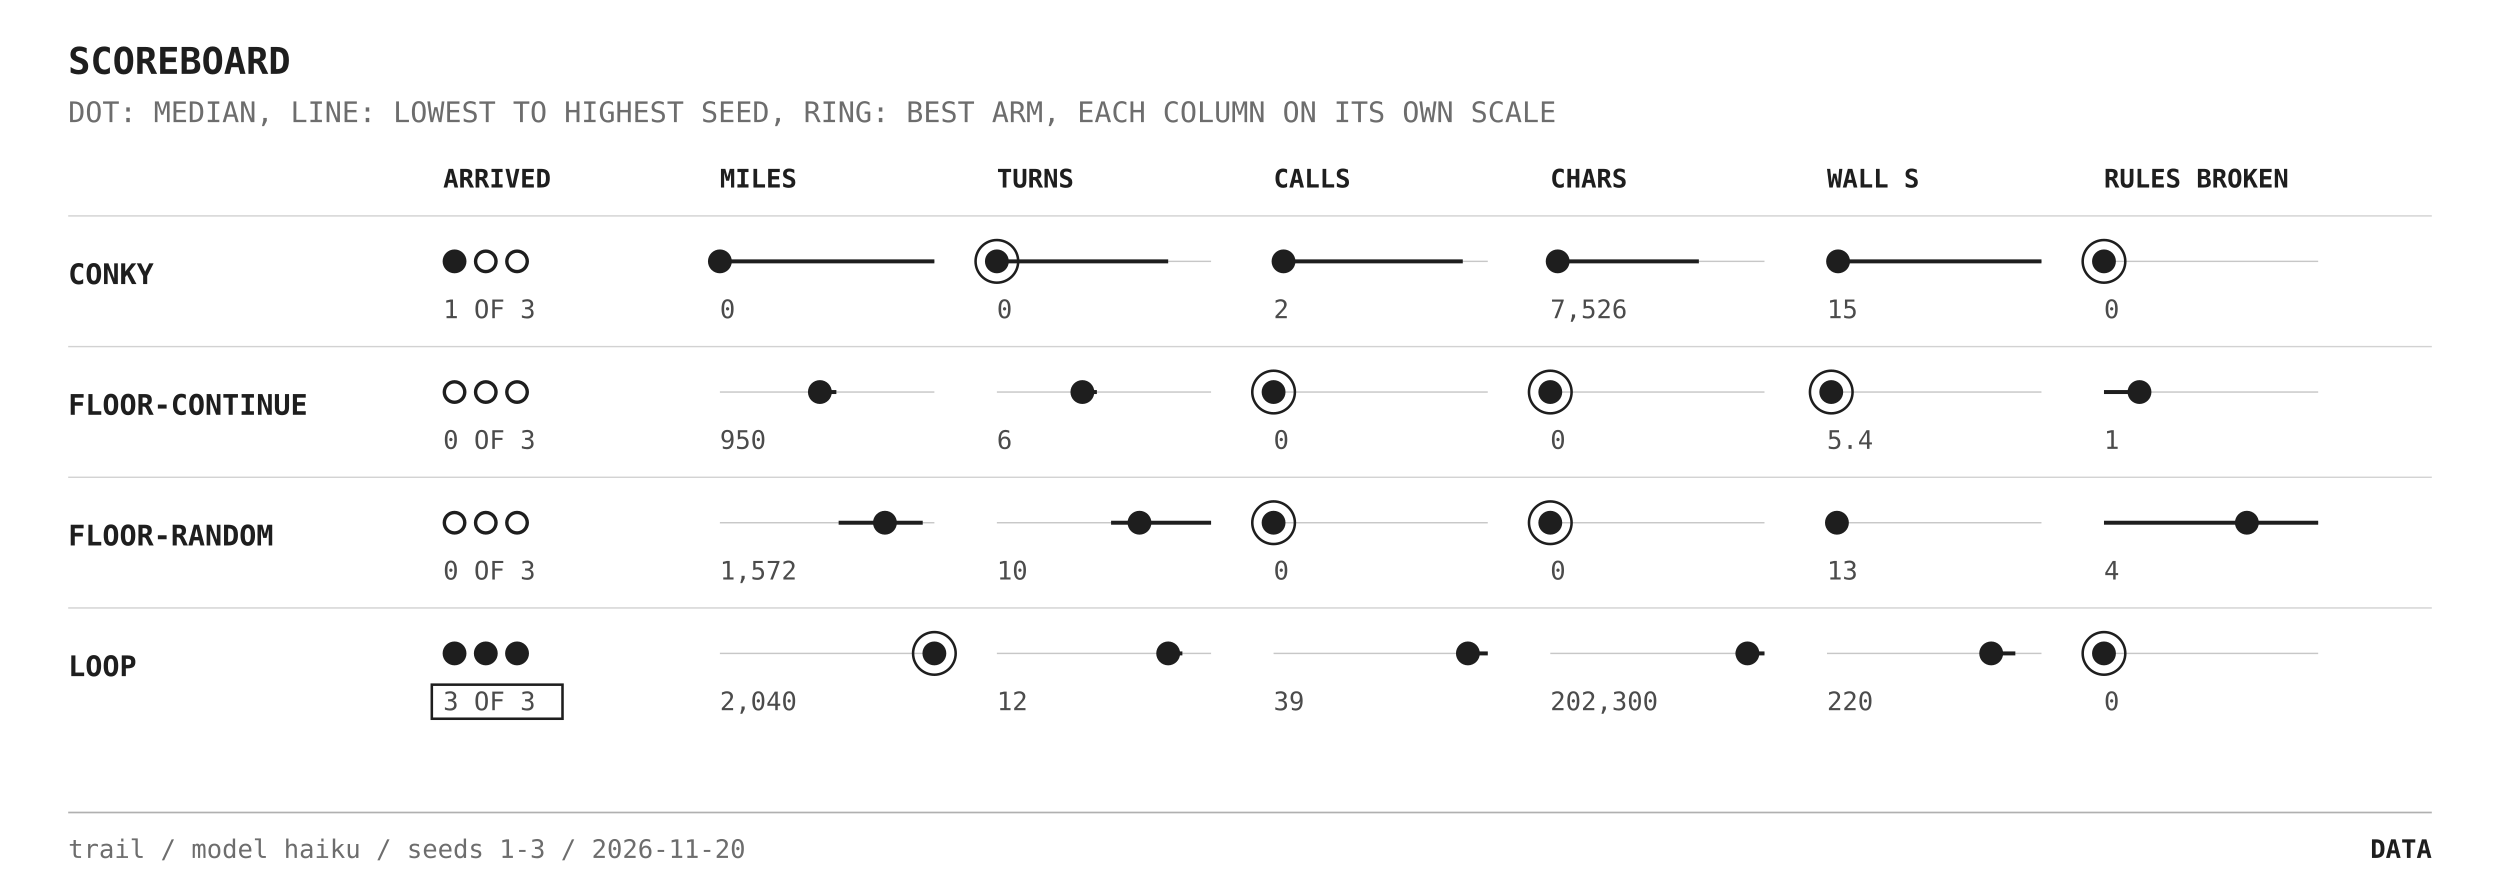
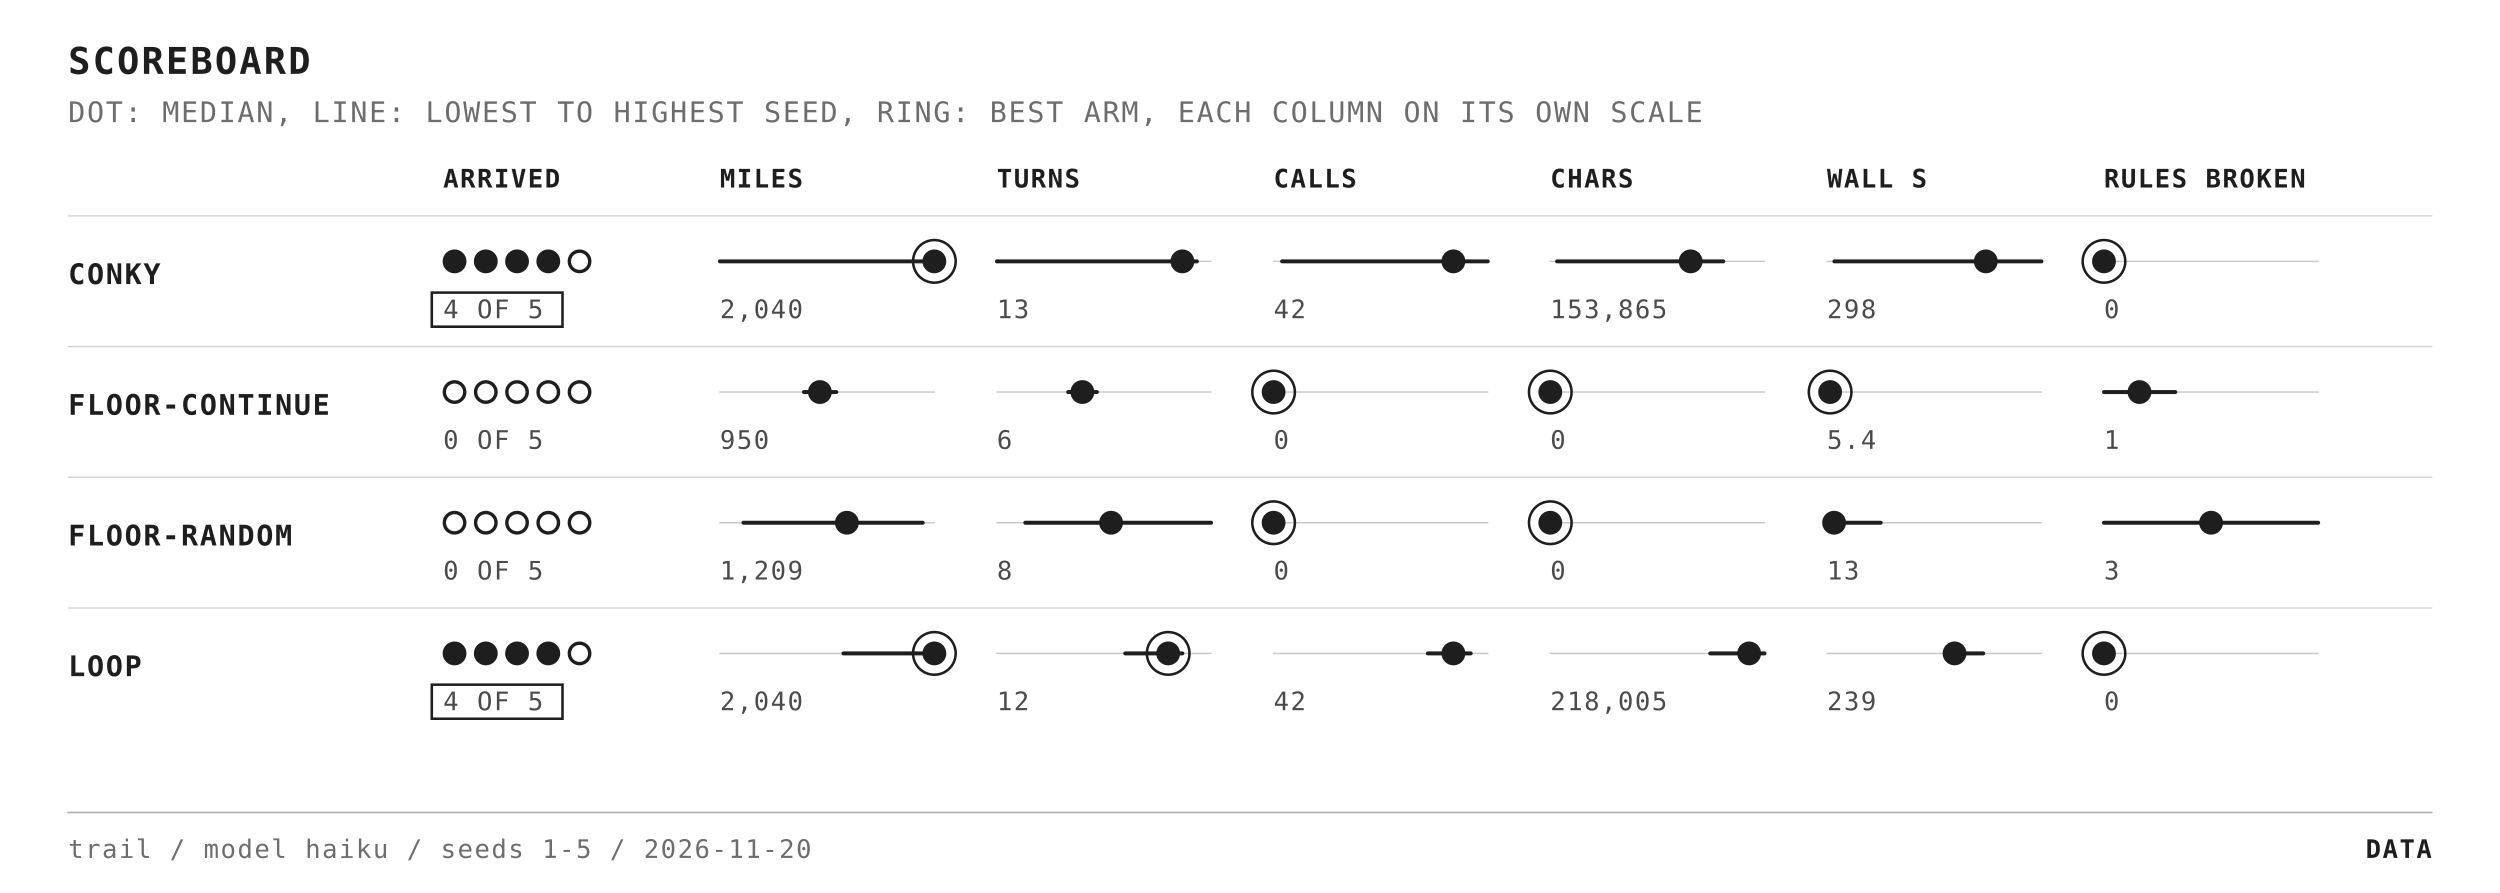
- <svg xmlns="http://www.w3.org/2000/svg" width="880" height="314" viewBox="0 0 880 314" font-family="ui-monospace, SFMono-Regular, Menlo, Consolas, monospace" role="img" aria-label="Scoreboard, one row per arm">
+ <svg xmlns="http://www.w3.org/2000/svg" width="880" height="314" viewBox="0 0 880 314" font-family="ui-monospace, SFMono-Regular, Menlo, Consolas, monospace" stroke-linecap="round" letter-spacing=".06em" role="img" aria-label="Scoreboard, one row per arm">
  <text x="24.0" y="26.0" font-size="13" text-anchor="start" opacity="1.0" font-weight="bold" fill="#1E1E1E">SCOREBOARD</text>
  <text x="24.0" y="43.0" font-size="10" text-anchor="start" opacity="0.65" font-weight="normal" fill="#1E1E1E">DOT: MEDIAN, LINE: LOWEST TO HIGHEST SEED, RING: BEST ARM, EACH COLUMN ON ITS OWN SCALE</text>
  <line x1="24.0" y1="286.0" x2="856.0" y2="286.0" stroke="#1E1E1E" stroke-width="0.6" opacity="0.35" />
-   <text x="24.0" y="302.0" font-size="9" text-anchor="start" opacity="0.65" font-weight="normal" fill="#1E1E1E">trail / model haiku / seeds 1-3 / 2026-11-20</text>
+   <text x="24.0" y="302.0" font-size="9" text-anchor="start" opacity="0.65" font-weight="normal" fill="#1E1E1E">trail / model haiku / seeds 1-5 / 2026-11-20</text>
  <text x="856.0" y="302.0" font-size="9" text-anchor="end" opacity="1.0" font-weight="bold" fill="#1E1E1E">DATA</text>
  <text x="156.0" y="66.0" font-size="9" text-anchor="start" opacity="1.0" font-weight="bold" fill="#1E1E1E">ARRIVED</text>
  <text x="253.4" y="66.0" font-size="9" text-anchor="start" opacity="1.0" font-weight="bold" fill="#1E1E1E">MILES</text>
  <text x="350.9" y="66.0" font-size="9" text-anchor="start" opacity="1.0" font-weight="bold" fill="#1E1E1E">TURNS</text>
  <text x="448.3" y="66.0" font-size="9" text-anchor="start" opacity="1.0" font-weight="bold" fill="#1E1E1E">CALLS</text>
  <text x="545.7" y="66.0" font-size="9" text-anchor="start" opacity="1.0" font-weight="bold" fill="#1E1E1E">CHARS</text>
  <text x="643.1" y="66.0" font-size="9" text-anchor="start" opacity="1.0" font-weight="bold" fill="#1E1E1E">WALL S</text>
  <text x="740.6" y="66.0" font-size="9" text-anchor="start" opacity="1.0" font-weight="bold" fill="#1E1E1E">RULES BROKEN</text>
  <line x1="24.0" y1="76.0" x2="856.0" y2="76.0" stroke="#1E1E1E" stroke-width="0.5" opacity="0.2" />
  <text x="24.0" y="100.0" font-size="10" text-anchor="start" opacity="1.0" font-weight="bold" fill="#1E1E1E">CONKY</text>
  <circle cx="160.0" cy="92.0" r="3.6" fill="#1E1E1E" stroke="#1E1E1E" stroke-width="1.2" opacity="1.0" />
-   <circle cx="171.0" cy="92.0" r="3.6" fill="none" stroke="#1E1E1E" stroke-width="1.2" opacity="1.0" />
-   <circle cx="182.0" cy="92.0" r="3.6" fill="none" stroke="#1E1E1E" stroke-width="1.2" opacity="1.0" />
-   <text x="156.0" y="112.0" font-size="9" text-anchor="start" opacity="0.8" font-weight="normal" fill="#1E1E1E">1 OF 3</text>
+   <circle cx="171.0" cy="92.0" r="3.6" fill="#1E1E1E" stroke="#1E1E1E" stroke-width="1.2" opacity="1.0" />
+   <circle cx="182.0" cy="92.0" r="3.6" fill="#1E1E1E" stroke="#1E1E1E" stroke-width="1.2" opacity="1.0" />
+   <circle cx="193.0" cy="92.0" r="3.6" fill="#1E1E1E" stroke="#1E1E1E" stroke-width="1.2" opacity="1.0" />
+   <circle cx="204.0" cy="92.0" r="3.6" fill="none" stroke="#1E1E1E" stroke-width="1.2" opacity="1.0" />
+   <text x="156.0" y="112.0" font-size="9" text-anchor="start" opacity="0.8" font-weight="normal" fill="#1E1E1E">4 OF 5</text>
+   <rect x="152.0" y="103.0" width="46.0" height="12.0" fill="none" opacity="1.0" stroke="#1E1E1E" stroke-width="0.9" />
  <line x1="253.4" y1="92.0" x2="328.9" y2="92.0" stroke="#1E1E1E" stroke-width="0.5" opacity="0.25" />
  <line x1="253.4" y1="92.0" x2="328.9" y2="92.0" stroke="#1E1E1E" stroke-width="1.4" opacity="1.0" />
-   <circle cx="253.4" cy="92.0" r="3.6" fill="#1E1E1E" stroke="#1E1E1E" stroke-width="1.2" opacity="1.0" />
-   <text x="253.4" y="112.0" font-size="9" text-anchor="start" opacity="0.8" font-weight="normal" fill="#1E1E1E">0</text>
+   <circle cx="328.9" cy="92.0" r="3.6" fill="#1E1E1E" stroke="#1E1E1E" stroke-width="1.2" opacity="1.0" />
+   <circle cx="328.9" cy="92.0" r="7.5" fill="none" stroke="#1E1E1E" stroke-width="0.9" opacity="1.0" />
+   <text x="253.4" y="112.0" font-size="9" text-anchor="start" opacity="0.8" font-weight="normal" fill="#1E1E1E">2,040</text>
  <line x1="350.9" y1="92.0" x2="426.3" y2="92.0" stroke="#1E1E1E" stroke-width="0.5" opacity="0.25" />
-   <line x1="350.9" y1="92.0" x2="411.2" y2="92.0" stroke="#1E1E1E" stroke-width="1.4" opacity="1.0" />
-   <circle cx="350.9" cy="92.0" r="3.6" fill="#1E1E1E" stroke="#1E1E1E" stroke-width="1.2" opacity="1.0" />
-   <circle cx="350.9" cy="92.0" r="7.5" fill="none" stroke="#1E1E1E" stroke-width="0.9" opacity="1.0" />
-   <text x="350.9" y="112.0" font-size="9" text-anchor="start" opacity="0.8" font-weight="normal" fill="#1E1E1E">0</text>
+   <line x1="350.9" y1="92.0" x2="421.3" y2="92.0" stroke="#1E1E1E" stroke-width="1.4" opacity="1.0" />
+   <circle cx="416.2" cy="92.0" r="3.6" fill="#1E1E1E" stroke="#1E1E1E" stroke-width="1.2" opacity="1.0" />
+   <text x="350.9" y="112.0" font-size="9" text-anchor="start" opacity="0.8" font-weight="normal" fill="#1E1E1E">13</text>
  <line x1="448.3" y1="92.0" x2="523.7" y2="92.0" stroke="#1E1E1E" stroke-width="0.5" opacity="0.25" />
-   <line x1="451.8" y1="92.0" x2="514.9" y2="92.0" stroke="#1E1E1E" stroke-width="1.4" opacity="1.0" />
-   <circle cx="451.8" cy="92.0" r="3.6" fill="#1E1E1E" stroke="#1E1E1E" stroke-width="1.2" opacity="1.0" />
-   <text x="448.3" y="112.0" font-size="9" text-anchor="start" opacity="0.8" font-weight="normal" fill="#1E1E1E">2</text>
+   <line x1="451.3" y1="92.0" x2="523.7" y2="92.0" stroke="#1E1E1E" stroke-width="1.4" opacity="1.0" />
+   <circle cx="511.6" cy="92.0" r="3.6" fill="#1E1E1E" stroke="#1E1E1E" stroke-width="1.2" opacity="1.0" />
+   <text x="448.3" y="112.0" font-size="9" text-anchor="start" opacity="0.8" font-weight="normal" fill="#1E1E1E">42</text>
  <line x1="545.7" y1="92.0" x2="621.1" y2="92.0" stroke="#1E1E1E" stroke-width="0.5" opacity="0.25" />
-   <line x1="548.3" y1="92.0" x2="598.0" y2="92.0" stroke="#1E1E1E" stroke-width="1.4" opacity="1.0" />
-   <circle cx="548.3" cy="92.0" r="3.6" fill="#1E1E1E" stroke="#1E1E1E" stroke-width="1.2" opacity="1.0" />
-   <text x="545.7" y="112.0" font-size="9" text-anchor="start" opacity="0.8" font-weight="normal" fill="#1E1E1E">7,526</text>
+   <line x1="548.1" y1="92.0" x2="606.6" y2="92.0" stroke="#1E1E1E" stroke-width="1.4" opacity="1.0" />
+   <circle cx="595.1" cy="92.0" r="3.6" fill="#1E1E1E" stroke="#1E1E1E" stroke-width="1.2" opacity="1.0" />
+   <text x="545.7" y="112.0" font-size="9" text-anchor="start" opacity="0.8" font-weight="normal" fill="#1E1E1E">153,865</text>
  <line x1="643.1" y1="92.0" x2="718.6" y2="92.0" stroke="#1E1E1E" stroke-width="0.5" opacity="0.25" />
-   <line x1="646.8" y1="92.0" x2="718.6" y2="92.0" stroke="#1E1E1E" stroke-width="1.4" opacity="1.0" />
-   <circle cx="647.0" cy="92.0" r="3.6" fill="#1E1E1E" stroke="#1E1E1E" stroke-width="1.2" opacity="1.0" />
-   <text x="643.1" y="112.0" font-size="9" text-anchor="start" opacity="0.8" font-weight="normal" fill="#1E1E1E">15</text>
+   <line x1="645.7" y1="92.0" x2="718.6" y2="92.0" stroke="#1E1E1E" stroke-width="1.4" opacity="1.0" />
+   <circle cx="699.0" cy="92.0" r="3.6" fill="#1E1E1E" stroke="#1E1E1E" stroke-width="1.2" opacity="1.0" />
+   <text x="643.1" y="112.0" font-size="9" text-anchor="start" opacity="0.8" font-weight="normal" fill="#1E1E1E">298</text>
  <line x1="740.6" y1="92.0" x2="816.0" y2="92.0" stroke="#1E1E1E" stroke-width="0.5" opacity="0.25" />
  <line x1="740.6" y1="92.0" x2="740.6" y2="92.0" stroke="#1E1E1E" stroke-width="1.4" opacity="1.0" />
  <circle cx="740.6" cy="92.0" r="3.6" fill="#1E1E1E" stroke="#1E1E1E" stroke-width="1.2" opacity="1.0" />
  <circle cx="740.6" cy="92.0" r="7.5" fill="none" stroke="#1E1E1E" stroke-width="0.9" opacity="1.0" />
  <text x="740.6" y="112.0" font-size="9" text-anchor="start" opacity="0.8" font-weight="normal" fill="#1E1E1E">0</text>
  <line x1="24.0" y1="122.0" x2="856.0" y2="122.0" stroke="#1E1E1E" stroke-width="0.5" opacity="0.2" />
  <text x="24.0" y="146.0" font-size="10" text-anchor="start" opacity="1.0" font-weight="bold" fill="#1E1E1E">FLOOR-CONTINUE</text>
  <circle cx="160.0" cy="138.0" r="3.6" fill="none" stroke="#1E1E1E" stroke-width="1.2" opacity="1.0" />
  <circle cx="171.0" cy="138.0" r="3.6" fill="none" stroke="#1E1E1E" stroke-width="1.2" opacity="1.0" />
  <circle cx="182.0" cy="138.0" r="3.6" fill="none" stroke="#1E1E1E" stroke-width="1.2" opacity="1.0" />
-   <text x="156.0" y="158.0" font-size="9" text-anchor="start" opacity="0.8" font-weight="normal" fill="#1E1E1E">0 OF 3</text>
+   <circle cx="193.0" cy="138.0" r="3.6" fill="none" stroke="#1E1E1E" stroke-width="1.2" opacity="1.0" />
+   <circle cx="204.0" cy="138.0" r="3.6" fill="none" stroke="#1E1E1E" stroke-width="1.2" opacity="1.0" />
+   <text x="156.0" y="158.0" font-size="9" text-anchor="start" opacity="0.8" font-weight="normal" fill="#1E1E1E">0 OF 5</text>
  <line x1="253.4" y1="138.0" x2="328.9" y2="138.0" stroke="#1E1E1E" stroke-width="0.5" opacity="0.25" />
-   <line x1="288.6" y1="138.0" x2="294.4" y2="138.0" stroke="#1E1E1E" stroke-width="1.4" opacity="1.0" />
+   <line x1="283.0" y1="138.0" x2="294.4" y2="138.0" stroke="#1E1E1E" stroke-width="1.4" opacity="1.0" />
  <circle cx="288.6" cy="138.0" r="3.6" fill="#1E1E1E" stroke="#1E1E1E" stroke-width="1.2" opacity="1.0" />
  <text x="253.4" y="158.0" font-size="9" text-anchor="start" opacity="0.8" font-weight="normal" fill="#1E1E1E">950</text>
  <line x1="350.9" y1="138.0" x2="426.3" y2="138.0" stroke="#1E1E1E" stroke-width="0.5" opacity="0.25" />
-   <line x1="381.0" y1="138.0" x2="386.1" y2="138.0" stroke="#1E1E1E" stroke-width="1.4" opacity="1.0" />
+   <line x1="376.0" y1="138.0" x2="386.1" y2="138.0" stroke="#1E1E1E" stroke-width="1.4" opacity="1.0" />
  <circle cx="381.0" cy="138.0" r="3.6" fill="#1E1E1E" stroke="#1E1E1E" stroke-width="1.2" opacity="1.0" />
  <text x="350.9" y="158.0" font-size="9" text-anchor="start" opacity="0.8" font-weight="normal" fill="#1E1E1E">6</text>
  <line x1="448.3" y1="138.0" x2="523.7" y2="138.0" stroke="#1E1E1E" stroke-width="0.5" opacity="0.25" />
  <line x1="448.3" y1="138.0" x2="448.3" y2="138.0" stroke="#1E1E1E" stroke-width="1.4" opacity="1.0" />
  <circle cx="448.3" cy="138.0" r="3.6" fill="#1E1E1E" stroke="#1E1E1E" stroke-width="1.2" opacity="1.0" />
  <circle cx="448.3" cy="138.0" r="7.5" fill="none" stroke="#1E1E1E" stroke-width="0.9" opacity="1.0" />
  <text x="448.3" y="158.0" font-size="9" text-anchor="start" opacity="0.8" font-weight="normal" fill="#1E1E1E">0</text>
  <line x1="545.7" y1="138.0" x2="621.1" y2="138.0" stroke="#1E1E1E" stroke-width="0.5" opacity="0.25" />
  <line x1="545.7" y1="138.0" x2="545.7" y2="138.0" stroke="#1E1E1E" stroke-width="1.4" opacity="1.0" />
  <circle cx="545.7" cy="138.0" r="3.6" fill="#1E1E1E" stroke="#1E1E1E" stroke-width="1.2" opacity="1.0" />
  <circle cx="545.7" cy="138.0" r="7.5" fill="none" stroke="#1E1E1E" stroke-width="0.9" opacity="1.0" />
  <text x="545.7" y="158.0" font-size="9" text-anchor="start" opacity="0.8" font-weight="normal" fill="#1E1E1E">0</text>
  <line x1="643.1" y1="138.0" x2="718.6" y2="138.0" stroke="#1E1E1E" stroke-width="0.5" opacity="0.25" />
-   <line x1="644.5" y1="138.0" x2="644.7" y2="138.0" stroke="#1E1E1E" stroke-width="1.4" opacity="1.0" />
-   <circle cx="644.6" cy="138.0" r="3.6" fill="#1E1E1E" stroke="#1E1E1E" stroke-width="1.2" opacity="1.0" />
-   <circle cx="644.6" cy="138.0" r="7.5" fill="none" stroke="#1E1E1E" stroke-width="0.9" opacity="1.0" />
+   <line x1="644.0" y1="138.0" x2="644.3" y2="138.0" stroke="#1E1E1E" stroke-width="1.4" opacity="1.0" />
+   <circle cx="644.2" cy="138.0" r="3.6" fill="#1E1E1E" stroke="#1E1E1E" stroke-width="1.2" opacity="1.0" />
+   <circle cx="644.2" cy="138.0" r="7.5" fill="none" stroke="#1E1E1E" stroke-width="0.9" opacity="1.0" />
  <text x="643.1" y="158.0" font-size="9" text-anchor="start" opacity="0.8" font-weight="normal" fill="#1E1E1E">5.4</text>
  <line x1="740.6" y1="138.0" x2="816.0" y2="138.0" stroke="#1E1E1E" stroke-width="0.5" opacity="0.25" />
-   <line x1="740.6" y1="138.0" x2="753.1" y2="138.0" stroke="#1E1E1E" stroke-width="1.4" opacity="1.0" />
+   <line x1="740.6" y1="138.0" x2="765.7" y2="138.0" stroke="#1E1E1E" stroke-width="1.4" opacity="1.0" />
  <circle cx="753.1" cy="138.0" r="3.6" fill="#1E1E1E" stroke="#1E1E1E" stroke-width="1.2" opacity="1.0" />
  <text x="740.6" y="158.0" font-size="9" text-anchor="start" opacity="0.8" font-weight="normal" fill="#1E1E1E">1</text>
  <line x1="24.0" y1="168.0" x2="856.0" y2="168.0" stroke="#1E1E1E" stroke-width="0.5" opacity="0.2" />
  <text x="24.0" y="192.0" font-size="10" text-anchor="start" opacity="1.0" font-weight="bold" fill="#1E1E1E">FLOOR-RANDOM</text>
  <circle cx="160.0" cy="184.0" r="3.6" fill="none" stroke="#1E1E1E" stroke-width="1.2" opacity="1.0" />
  <circle cx="171.0" cy="184.0" r="3.6" fill="none" stroke="#1E1E1E" stroke-width="1.2" opacity="1.0" />
  <circle cx="182.0" cy="184.0" r="3.6" fill="none" stroke="#1E1E1E" stroke-width="1.2" opacity="1.0" />
-   <text x="156.0" y="204.0" font-size="9" text-anchor="start" opacity="0.8" font-weight="normal" fill="#1E1E1E">0 OF 3</text>
+   <circle cx="193.0" cy="184.0" r="3.6" fill="none" stroke="#1E1E1E" stroke-width="1.2" opacity="1.0" />
+   <circle cx="204.0" cy="184.0" r="3.6" fill="none" stroke="#1E1E1E" stroke-width="1.2" opacity="1.0" />
+   <text x="156.0" y="204.0" font-size="9" text-anchor="start" opacity="0.8" font-weight="normal" fill="#1E1E1E">0 OF 5</text>
  <line x1="253.4" y1="184.0" x2="328.9" y2="184.0" stroke="#1E1E1E" stroke-width="0.5" opacity="0.25" />
-   <line x1="295.2" y1="184.0" x2="324.8" y2="184.0" stroke="#1E1E1E" stroke-width="1.4" opacity="1.0" />
-   <circle cx="311.5" cy="184.0" r="3.6" fill="#1E1E1E" stroke="#1E1E1E" stroke-width="1.2" opacity="1.0" />
-   <text x="253.4" y="204.0" font-size="9" text-anchor="start" opacity="0.8" font-weight="normal" fill="#1E1E1E">1,572</text>
+   <line x1="261.7" y1="184.0" x2="324.8" y2="184.0" stroke="#1E1E1E" stroke-width="1.4" opacity="1.0" />
+   <circle cx="298.1" cy="184.0" r="3.6" fill="#1E1E1E" stroke="#1E1E1E" stroke-width="1.2" opacity="1.0" />
+   <text x="253.4" y="204.0" font-size="9" text-anchor="start" opacity="0.8" font-weight="normal" fill="#1E1E1E">1,209</text>
  <line x1="350.9" y1="184.0" x2="426.3" y2="184.0" stroke="#1E1E1E" stroke-width="0.5" opacity="0.25" />
-   <line x1="391.1" y1="184.0" x2="426.3" y2="184.0" stroke="#1E1E1E" stroke-width="1.4" opacity="1.0" />
-   <circle cx="401.1" cy="184.0" r="3.6" fill="#1E1E1E" stroke="#1E1E1E" stroke-width="1.2" opacity="1.0" />
-   <text x="350.9" y="204.0" font-size="9" text-anchor="start" opacity="0.8" font-weight="normal" fill="#1E1E1E">10</text>
+   <line x1="360.9" y1="184.0" x2="426.3" y2="184.0" stroke="#1E1E1E" stroke-width="1.4" opacity="1.0" />
+   <circle cx="391.1" cy="184.0" r="3.6" fill="#1E1E1E" stroke="#1E1E1E" stroke-width="1.2" opacity="1.0" />
+   <text x="350.9" y="204.0" font-size="9" text-anchor="start" opacity="0.8" font-weight="normal" fill="#1E1E1E">8</text>
  <line x1="448.3" y1="184.0" x2="523.7" y2="184.0" stroke="#1E1E1E" stroke-width="0.5" opacity="0.25" />
  <line x1="448.3" y1="184.0" x2="448.3" y2="184.0" stroke="#1E1E1E" stroke-width="1.4" opacity="1.0" />
  <circle cx="448.3" cy="184.0" r="3.6" fill="#1E1E1E" stroke="#1E1E1E" stroke-width="1.2" opacity="1.0" />
  <circle cx="448.3" cy="184.0" r="7.5" fill="none" stroke="#1E1E1E" stroke-width="0.9" opacity="1.0" />
  <text x="448.3" y="204.0" font-size="9" text-anchor="start" opacity="0.8" font-weight="normal" fill="#1E1E1E">0</text>
  <line x1="545.7" y1="184.0" x2="621.1" y2="184.0" stroke="#1E1E1E" stroke-width="0.5" opacity="0.25" />
  <line x1="545.7" y1="184.0" x2="545.7" y2="184.0" stroke="#1E1E1E" stroke-width="1.4" opacity="1.0" />
  <circle cx="545.7" cy="184.0" r="3.6" fill="#1E1E1E" stroke="#1E1E1E" stroke-width="1.2" opacity="1.0" />
  <circle cx="545.7" cy="184.0" r="7.5" fill="none" stroke="#1E1E1E" stroke-width="0.9" opacity="1.0" />
  <text x="545.7" y="204.0" font-size="9" text-anchor="start" opacity="0.8" font-weight="normal" fill="#1E1E1E">0</text>
  <line x1="643.1" y1="184.0" x2="718.6" y2="184.0" stroke="#1E1E1E" stroke-width="0.5" opacity="0.25" />
-   <line x1="645.6" y1="184.0" x2="647.0" y2="184.0" stroke="#1E1E1E" stroke-width="1.4" opacity="1.0" />
-   <circle cx="646.6" cy="184.0" r="3.6" fill="#1E1E1E" stroke="#1E1E1E" stroke-width="1.2" opacity="1.0" />
+   <line x1="644.8" y1="184.0" x2="662.0" y2="184.0" stroke="#1E1E1E" stroke-width="1.4" opacity="1.0" />
+   <circle cx="645.6" cy="184.0" r="3.6" fill="#1E1E1E" stroke="#1E1E1E" stroke-width="1.2" opacity="1.0" />
  <text x="643.1" y="204.0" font-size="9" text-anchor="start" opacity="0.8" font-weight="normal" fill="#1E1E1E">13</text>
  <line x1="740.6" y1="184.0" x2="816.0" y2="184.0" stroke="#1E1E1E" stroke-width="0.5" opacity="0.25" />
  <line x1="740.6" y1="184.0" x2="816.0" y2="184.0" stroke="#1E1E1E" stroke-width="1.4" opacity="1.0" />
-   <circle cx="790.9" cy="184.0" r="3.6" fill="#1E1E1E" stroke="#1E1E1E" stroke-width="1.2" opacity="1.0" />
-   <text x="740.6" y="204.0" font-size="9" text-anchor="start" opacity="0.8" font-weight="normal" fill="#1E1E1E">4</text>
+   <circle cx="778.3" cy="184.0" r="3.6" fill="#1E1E1E" stroke="#1E1E1E" stroke-width="1.2" opacity="1.0" />
+   <text x="740.6" y="204.0" font-size="9" text-anchor="start" opacity="0.8" font-weight="normal" fill="#1E1E1E">3</text>
  <line x1="24.0" y1="214.0" x2="856.0" y2="214.0" stroke="#1E1E1E" stroke-width="0.5" opacity="0.2" />
  <text x="24.0" y="238.0" font-size="10" text-anchor="start" opacity="1.0" font-weight="bold" fill="#1E1E1E">LOOP</text>
  <circle cx="160.0" cy="230.0" r="3.6" fill="#1E1E1E" stroke="#1E1E1E" stroke-width="1.2" opacity="1.0" />
  <circle cx="171.0" cy="230.0" r="3.6" fill="#1E1E1E" stroke="#1E1E1E" stroke-width="1.2" opacity="1.0" />
  <circle cx="182.0" cy="230.0" r="3.6" fill="#1E1E1E" stroke="#1E1E1E" stroke-width="1.2" opacity="1.0" />
-   <text x="156.0" y="250.0" font-size="9" text-anchor="start" opacity="0.8" font-weight="normal" fill="#1E1E1E">3 OF 3</text>
+   <circle cx="193.0" cy="230.0" r="3.6" fill="#1E1E1E" stroke="#1E1E1E" stroke-width="1.2" opacity="1.0" />
+   <circle cx="204.0" cy="230.0" r="3.6" fill="none" stroke="#1E1E1E" stroke-width="1.2" opacity="1.0" />
+   <text x="156.0" y="250.0" font-size="9" text-anchor="start" opacity="0.8" font-weight="normal" fill="#1E1E1E">4 OF 5</text>
  <rect x="152.0" y="241.0" width="46.0" height="12.0" fill="none" opacity="1.0" stroke="#1E1E1E" stroke-width="0.9" />
  <line x1="253.4" y1="230.0" x2="328.9" y2="230.0" stroke="#1E1E1E" stroke-width="0.5" opacity="0.25" />
-   <line x1="328.9" y1="230.0" x2="328.9" y2="230.0" stroke="#1E1E1E" stroke-width="1.4" opacity="1.0" />
+   <line x1="296.9" y1="230.0" x2="328.9" y2="230.0" stroke="#1E1E1E" stroke-width="1.4" opacity="1.0" />
  <circle cx="328.9" cy="230.0" r="3.6" fill="#1E1E1E" stroke="#1E1E1E" stroke-width="1.2" opacity="1.0" />
  <circle cx="328.9" cy="230.0" r="7.5" fill="none" stroke="#1E1E1E" stroke-width="0.9" opacity="1.0" />
  <text x="253.4" y="250.0" font-size="9" text-anchor="start" opacity="0.8" font-weight="normal" fill="#1E1E1E">2,040</text>
  <line x1="350.9" y1="230.0" x2="426.3" y2="230.0" stroke="#1E1E1E" stroke-width="0.5" opacity="0.25" />
-   <line x1="411.2" y1="230.0" x2="416.2" y2="230.0" stroke="#1E1E1E" stroke-width="1.4" opacity="1.0" />
+   <line x1="396.1" y1="230.0" x2="416.2" y2="230.0" stroke="#1E1E1E" stroke-width="1.4" opacity="1.0" />
  <circle cx="411.2" cy="230.0" r="3.6" fill="#1E1E1E" stroke="#1E1E1E" stroke-width="1.2" opacity="1.0" />
+   <circle cx="411.2" cy="230.0" r="7.5" fill="none" stroke="#1E1E1E" stroke-width="0.9" opacity="1.0" />
  <text x="350.9" y="250.0" font-size="9" text-anchor="start" opacity="0.8" font-weight="normal" fill="#1E1E1E">12</text>
  <line x1="448.3" y1="230.0" x2="523.7" y2="230.0" stroke="#1E1E1E" stroke-width="0.5" opacity="0.25" />
-   <line x1="514.9" y1="230.0" x2="523.7" y2="230.0" stroke="#1E1E1E" stroke-width="1.4" opacity="1.0" />
-   <circle cx="516.7" cy="230.0" r="3.6" fill="#1E1E1E" stroke="#1E1E1E" stroke-width="1.2" opacity="1.0" />
-   <text x="448.3" y="250.0" font-size="9" text-anchor="start" opacity="0.8" font-weight="normal" fill="#1E1E1E">39</text>
+   <line x1="502.6" y1="230.0" x2="517.7" y2="230.0" stroke="#1E1E1E" stroke-width="1.4" opacity="1.0" />
+   <circle cx="511.6" cy="230.0" r="3.6" fill="#1E1E1E" stroke="#1E1E1E" stroke-width="1.2" opacity="1.0" />
+   <text x="448.3" y="250.0" font-size="9" text-anchor="start" opacity="0.8" font-weight="normal" fill="#1E1E1E">42</text>
  <line x1="545.7" y1="230.0" x2="621.1" y2="230.0" stroke="#1E1E1E" stroke-width="0.5" opacity="0.25" />
-   <line x1="611.0" y1="230.0" x2="621.1" y2="230.0" stroke="#1E1E1E" stroke-width="1.4" opacity="1.0" />
-   <circle cx="615.1" cy="230.0" r="3.6" fill="#1E1E1E" stroke="#1E1E1E" stroke-width="1.2" opacity="1.0" />
-   <text x="545.7" y="250.0" font-size="9" text-anchor="start" opacity="0.8" font-weight="normal" fill="#1E1E1E">202,300</text>
+   <line x1="602.0" y1="230.0" x2="621.1" y2="230.0" stroke="#1E1E1E" stroke-width="1.4" opacity="1.0" />
+   <circle cx="615.7" cy="230.0" r="3.6" fill="#1E1E1E" stroke="#1E1E1E" stroke-width="1.2" opacity="1.0" />
+   <text x="545.7" y="250.0" font-size="9" text-anchor="start" opacity="0.8" font-weight="normal" fill="#1E1E1E">218,005</text>
  <line x1="643.1" y1="230.0" x2="718.6" y2="230.0" stroke="#1E1E1E" stroke-width="0.5" opacity="0.25" />
-   <line x1="699.8" y1="230.0" x2="709.4" y2="230.0" stroke="#1E1E1E" stroke-width="1.4" opacity="1.0" />
-   <circle cx="700.9" cy="230.0" r="3.6" fill="#1E1E1E" stroke="#1E1E1E" stroke-width="1.2" opacity="1.0" />
-   <text x="643.1" y="250.0" font-size="9" text-anchor="start" opacity="0.8" font-weight="normal" fill="#1E1E1E">220</text>
+   <line x1="686.0" y1="230.0" x2="698.1" y2="230.0" stroke="#1E1E1E" stroke-width="1.4" opacity="1.0" />
+   <circle cx="688.0" cy="230.0" r="3.6" fill="#1E1E1E" stroke="#1E1E1E" stroke-width="1.2" opacity="1.0" />
+   <text x="643.1" y="250.0" font-size="9" text-anchor="start" opacity="0.8" font-weight="normal" fill="#1E1E1E">239</text>
  <line x1="740.6" y1="230.0" x2="816.0" y2="230.0" stroke="#1E1E1E" stroke-width="0.5" opacity="0.25" />
  <line x1="740.6" y1="230.0" x2="740.6" y2="230.0" stroke="#1E1E1E" stroke-width="1.4" opacity="1.0" />
  <circle cx="740.6" cy="230.0" r="3.6" fill="#1E1E1E" stroke="#1E1E1E" stroke-width="1.2" opacity="1.0" />
  <circle cx="740.6" cy="230.0" r="7.5" fill="none" stroke="#1E1E1E" stroke-width="0.9" opacity="1.0" />
  <text x="740.6" y="250.0" font-size="9" text-anchor="start" opacity="0.8" font-weight="normal" fill="#1E1E1E">0</text>
</svg>
